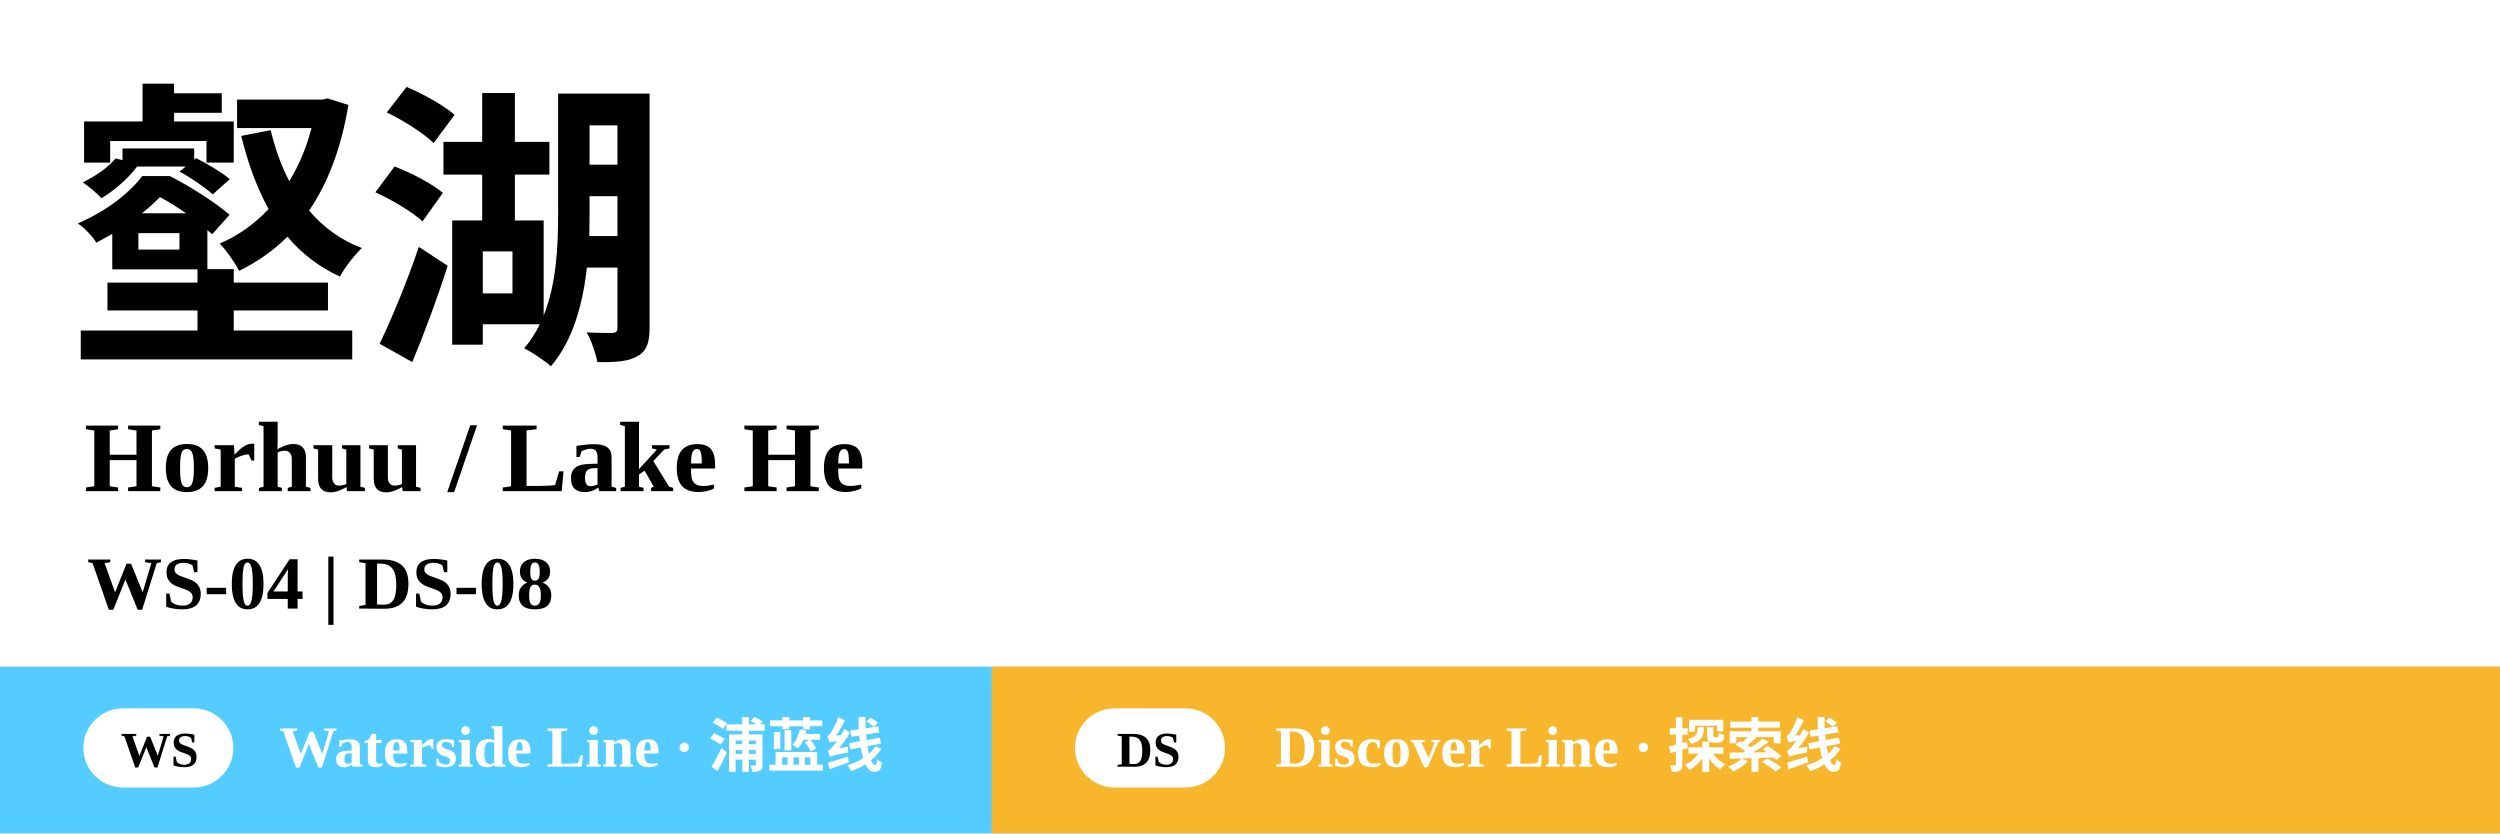
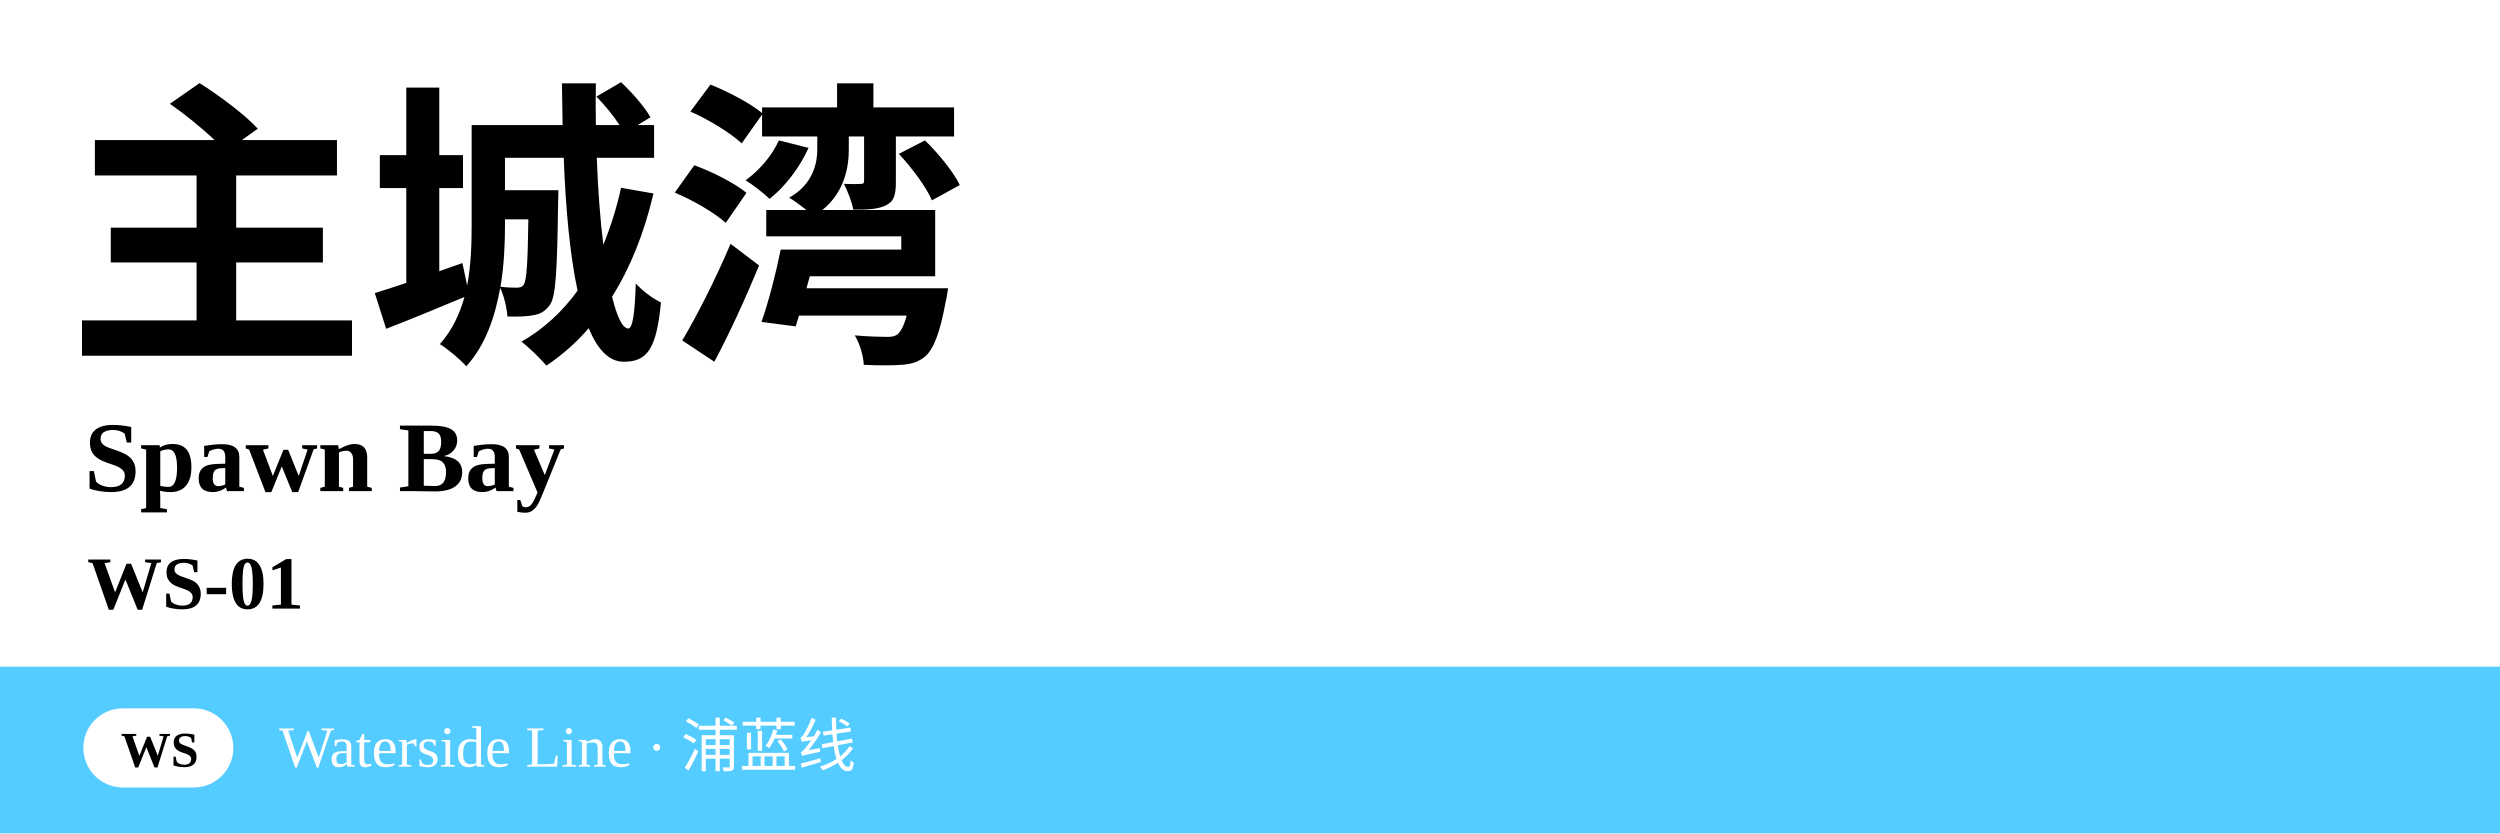
<svg xmlns="http://www.w3.org/2000/svg" version="1.1" id="_层_1">
  <rect id="background" x="0" y="0" width="600" height="200" fill="#FFFFFF" />
  <rect id="color-belt-1" x="0" y="160" width="600" height="40" fill="#55CCFF" />
  <rect id="color-belt-abbr-frame-1" x="20" y="170" width="36" height="19" rx="9.5" ry="9.5" fill="#FFFFFF" />
  <text id="color-belt-abbr-1" transform="translate(29 184)" font-family=".PingFangSC-Regular, .PingFang SC" font-weight="700" font-size="12" fill="#000000">
    <tspan x="0" y="0">WS</tspan>
  </text>
-   <text id="color-belt-name-1" transform="translate(67 184)" font-family=".PingFangSC-Regular, .PingFang SC" font-weight="700" font-size="14" fill="#FFFFFF">
+   <text id="color-belt-name-1" transform="translate(67 184)" font-family=".PingFangSC-Regular, .PingFang SC" font-weight="500" font-size="14" fill="#FFFFFF">
    <tspan x="0" y="0">Waterside Line · 浦蓝线</tspan>
  </text>
-   <rect id="color-belt-2" x="238" y="160" width="362" height="40" fill="#F8B62D" />
-   <rect id="color-belt-abbr-frame-2" x="258" y="170" width="36" height="19" rx="9.5" ry="9.5" fill="#FFFFFF" />
-   <text id="color-belt-abbr-2" transform="translate(268 184)" font-family=".PingFangSC-Regular, .PingFang SC" font-weight="700" font-size="12" fill="#000000">
-     <tspan x="0" y="0">DS</tspan>
-   </text>
-   <text id="color-belt-name-2" transform="translate(306 184)" font-family=".PingFangSC-Regular, .PingFang SC" font-weight="700" font-size="14" fill="#FFFFFF">
-     <tspan x="0" y="0">Discover Line · 探索线</tspan>
-   </text>
  <text id="station-name" transform="translate(15.93 81.21)" font-family=".PingFangSC-Regular, .PingFang SC" font-weight="700" font-size="72" fill="#000000">
-     <tspan x="0" y="0">壑湖</tspan>
+     <tspan x="0" y="0">主城湾</tspan>
  </text>
  <text id="station-name-sub" transform="translate(20.21 117.87)" font-family=".PingFangSC-Regular, .PingFang SC" font-weight="700" font-size="24" fill="#000000">
-     <tspan x="0" y="0">Horhuu / Lake He</tspan>
+     <tspan x="0" y="0">Spawn Bay</tspan>
  </text>
  <text id="station-number" transform="translate(20.93 146.07)" font-family=".Source Sans Variable, .Source Sans Pro" font-weight="700" font-size="18" fill="#000000">
-     <tspan x="0" y="0" style="letter-spacing:0em;">WS-04 | DS-08</tspan>
+     <tspan x="0" y="0" style="letter-spacing:0em;">WS-01</tspan>
  </text>
</svg>
